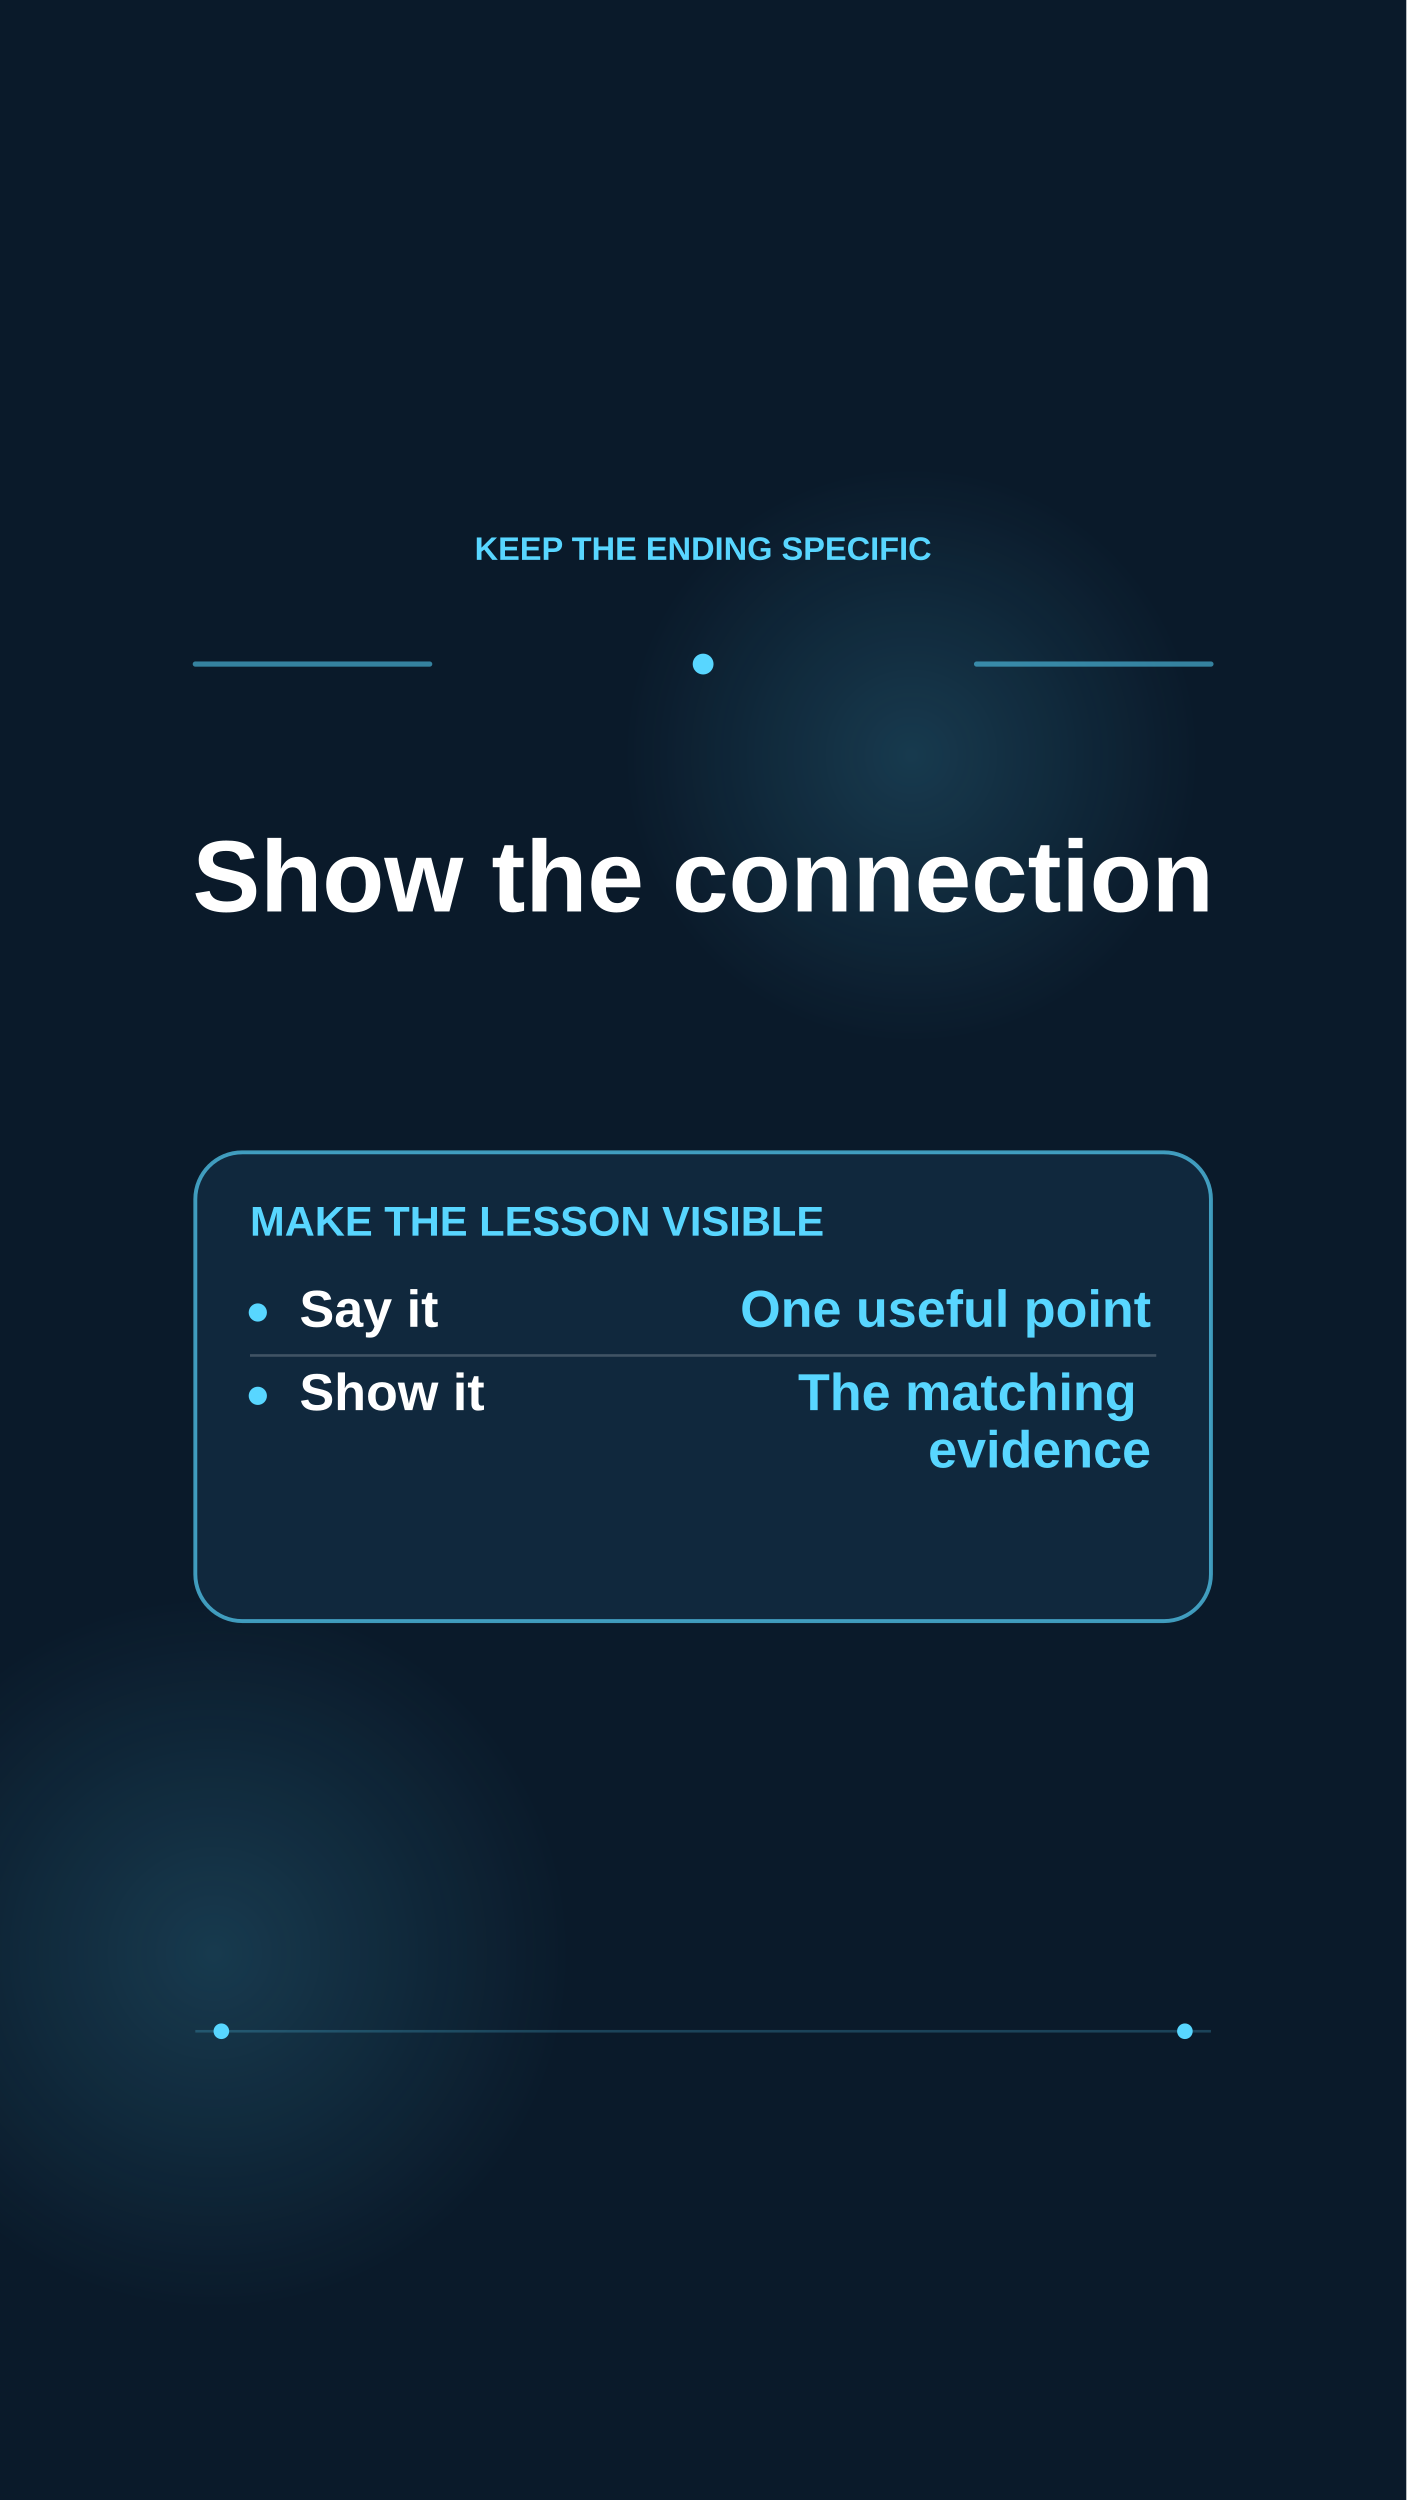
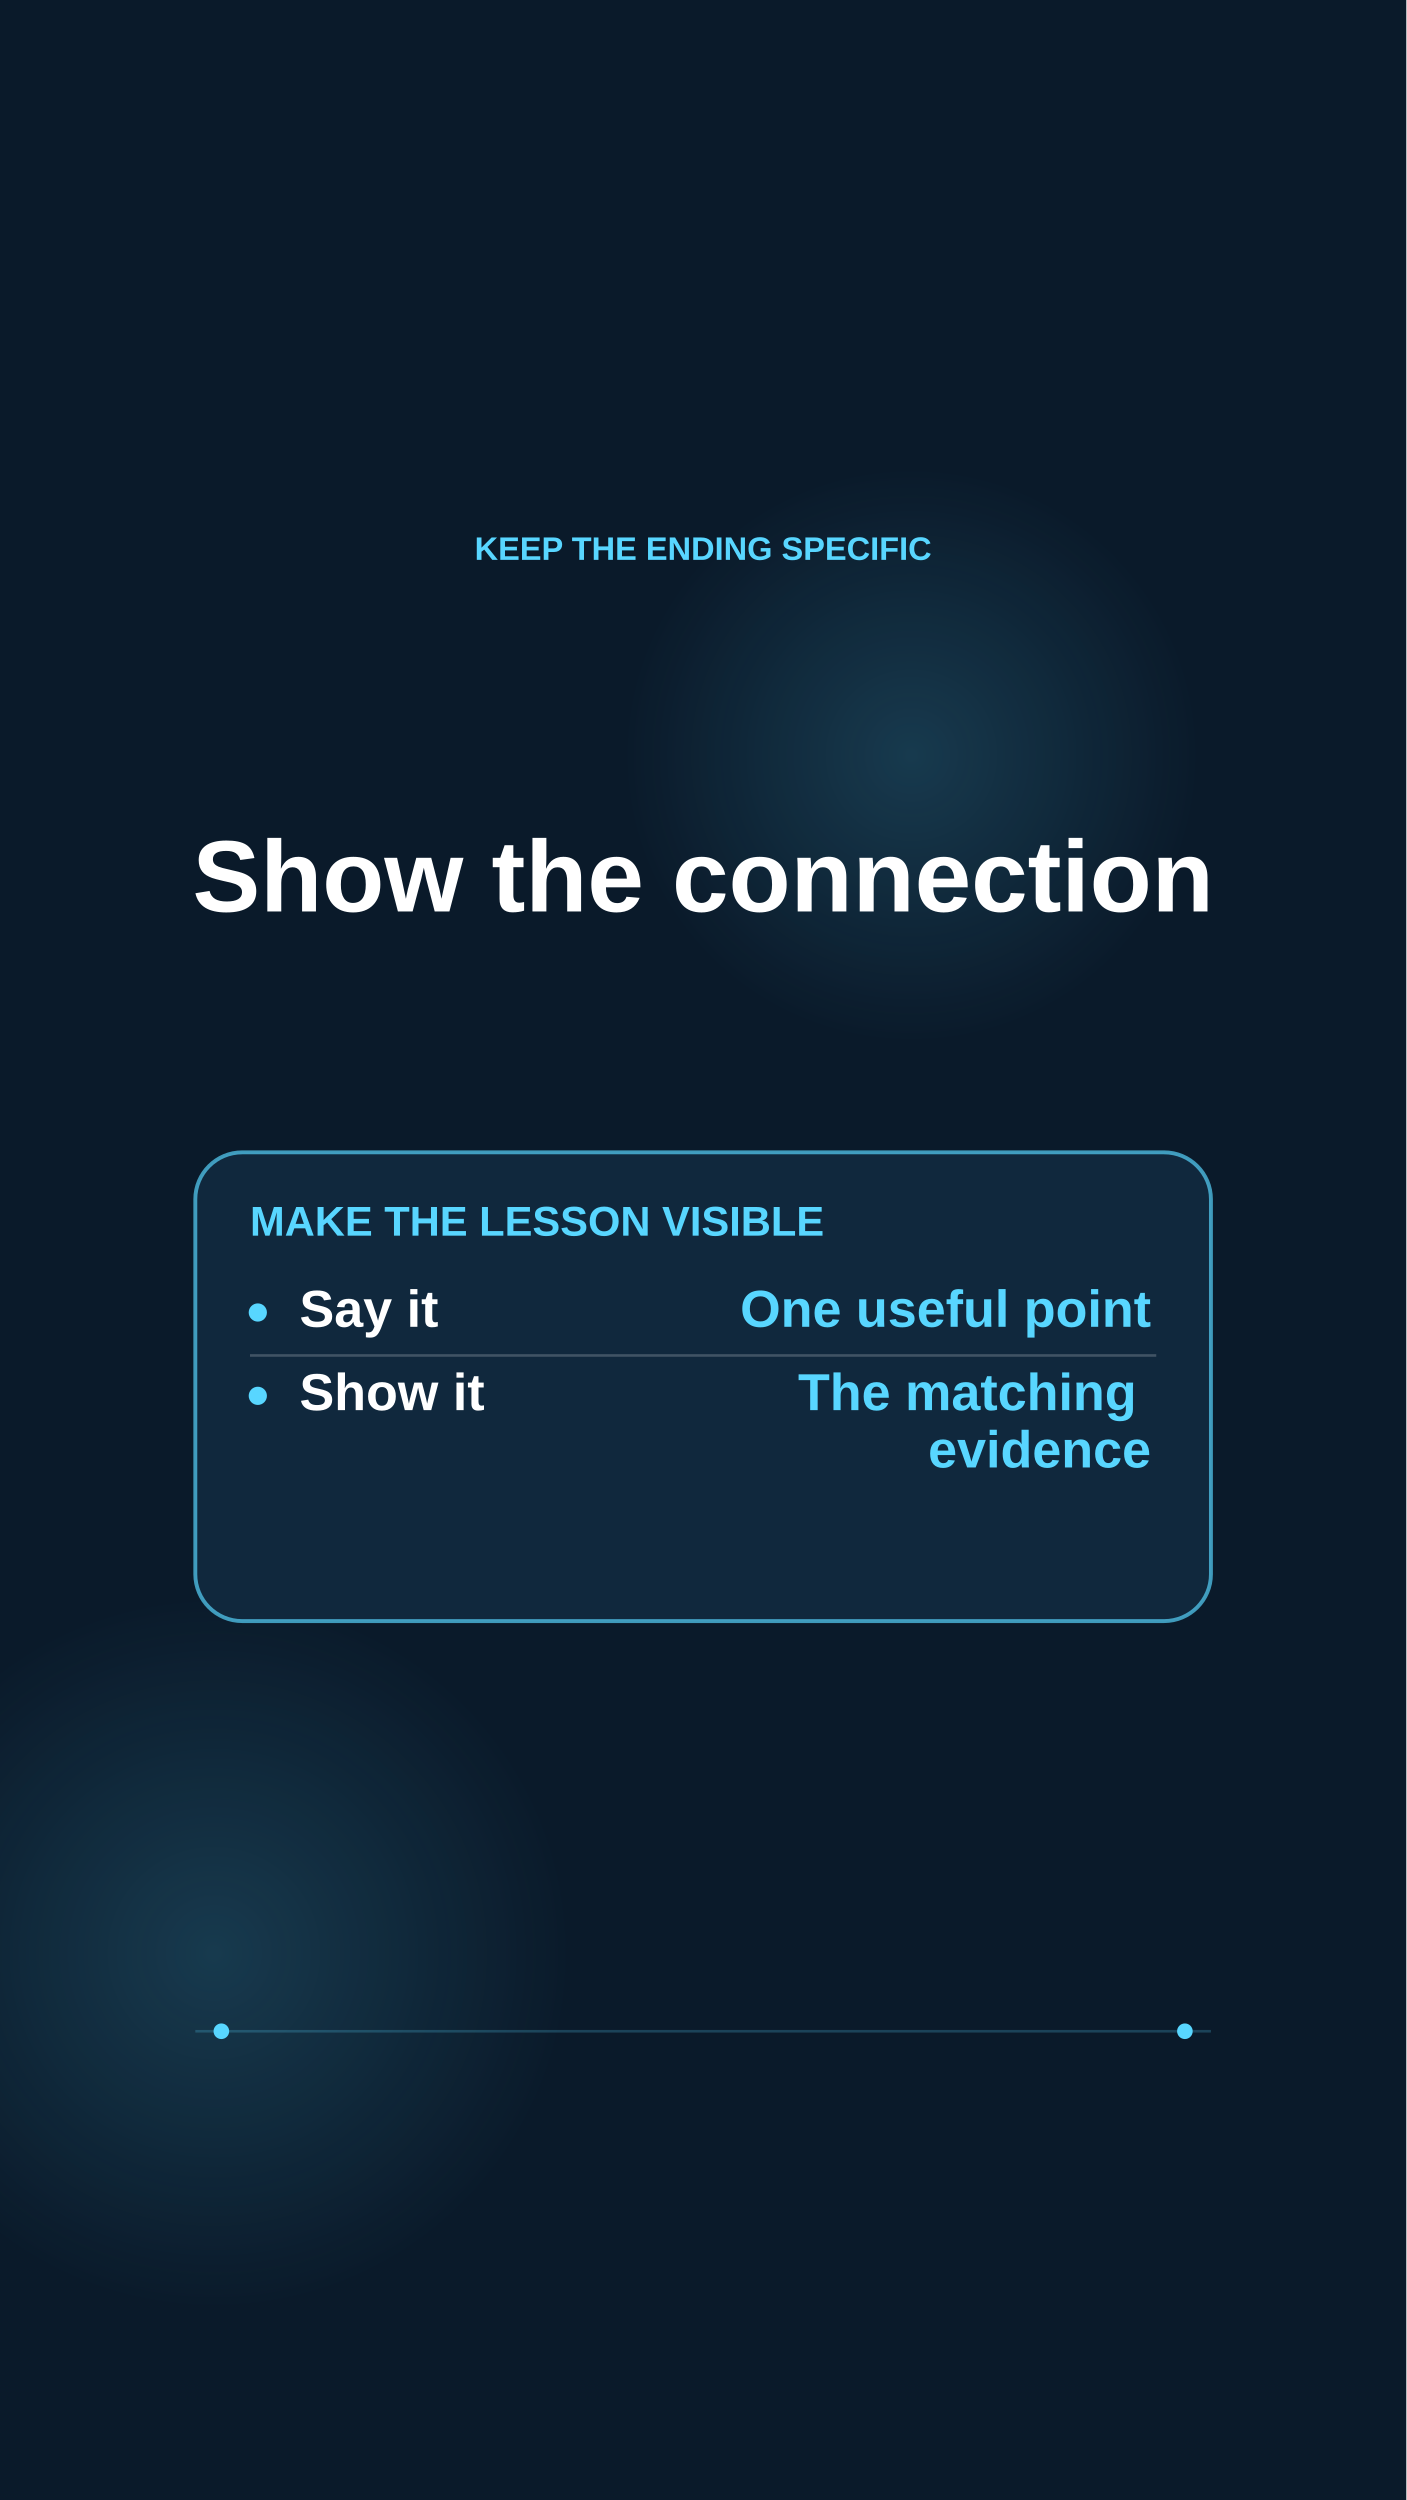
<svg xmlns="http://www.w3.org/2000/svg" width="1080" height="1920" viewBox="0 0 1080 1920">
  <defs>
    <radialGradient id="glow">
      <stop offset="0" stop-color="#58D6FF" stop-opacity=".17" />
      <stop offset="1" stop-color="#58D6FF" stop-opacity="0" />
    </radialGradient>
    <linearGradient id="edge" x1="0" y1="0" x2="1" y2="1">
      <stop stop-color="#58D6FF" stop-opacity=".45" />
      <stop offset="1" stop-color="#58D6FF" stop-opacity=".06" />
    </linearGradient>
  </defs>
  <rect width="1080" height="1920" fill="#0A1A2A" />
  <circle cx="700" cy="580" r="220" fill="url(#glow)" />
  <circle cx="164" cy="1500" r="275" fill="url(#glow)" />
  <path d="M70 0v1920" stroke="url(#edge)" stroke-width="2" />
-   <path d="M150 510h180M750 510h180" stroke="#58D6FF" stroke-opacity=".55" stroke-width="4" stroke-linecap="round" />
-   <circle cx="540" cy="510" r="8" fill="#58D6FF" />
  <text class="eyebrow" x="540" y="430" fill="#58D6FF" font-family="Arial, Helvetica, sans-serif" font-size="25" font-weight="700" text-anchor="middle">
    <tspan x="540" dy="0">KEEP THE ENDING SPECIFIC</tspan>
  </text>
  <text class="headline" x="540" y="700" fill="#FFFFFF" font-family="Arial, Helvetica, sans-serif" font-size="78" font-weight="800" text-anchor="middle">
    <tspan x="540" dy="0">Show the connection</tspan>
  </text>
  <g>
    <rect x="150" y="885" width="780" height="360" rx="36" fill="#10283D" stroke="#58D6FF" stroke-opacity="0.68" stroke-width="3" />
    <text class="" x="192" y="949" fill="#58D6FF" font-family="Arial, Helvetica, sans-serif" font-size="32" font-weight="700" text-anchor="start">
      <tspan x="192" dy="0">MAKE THE LESSON VISIBLE</tspan>
    </text>
    <circle cx="198" cy="1008" r="7" fill="#58D6FF" />
    <text class="" x="230" y="1019" fill="#FFFFFF" font-family="Arial, Helvetica, sans-serif" font-size="40" font-weight="700" text-anchor="start">
      <tspan x="230" dy="0">Say it</tspan>
    </text>
    <text class="" x="884" y="1019" fill="#58D6FF" font-family="Arial, Helvetica, sans-serif" font-size="40" font-weight="700" text-anchor="end">
      <tspan x="884" dy="0">One useful point</tspan>
    </text>
    <path d="M192 1041h696" stroke="#FFFFFF" stroke-opacity=".2" stroke-width="2" />
    <circle cx="198" cy="1072" r="7" fill="#58D6FF" />
    <text class="" x="230" y="1083" fill="#FFFFFF" font-family="Arial, Helvetica, sans-serif" font-size="40" font-weight="700" text-anchor="start">
      <tspan x="230" dy="0">Show it</tspan>
    </text>
    <text class="" x="884" y="1083" fill="#58D6FF" font-family="Arial, Helvetica, sans-serif" font-size="40" font-weight="700" text-anchor="end">
      <tspan x="884" dy="0">The matching</tspan>
      <tspan x="884" dy="44">evidence</tspan>
    </text>
  </g>
  <path d="M150 1560h780" stroke="#58D6FF" stroke-opacity=".22" stroke-width="2" />
  <circle cx="170" cy="1560" r="6" fill="#58D6FF" />
  <circle cx="910" cy="1560" r="6" fill="#58D6FF" />
</svg>
